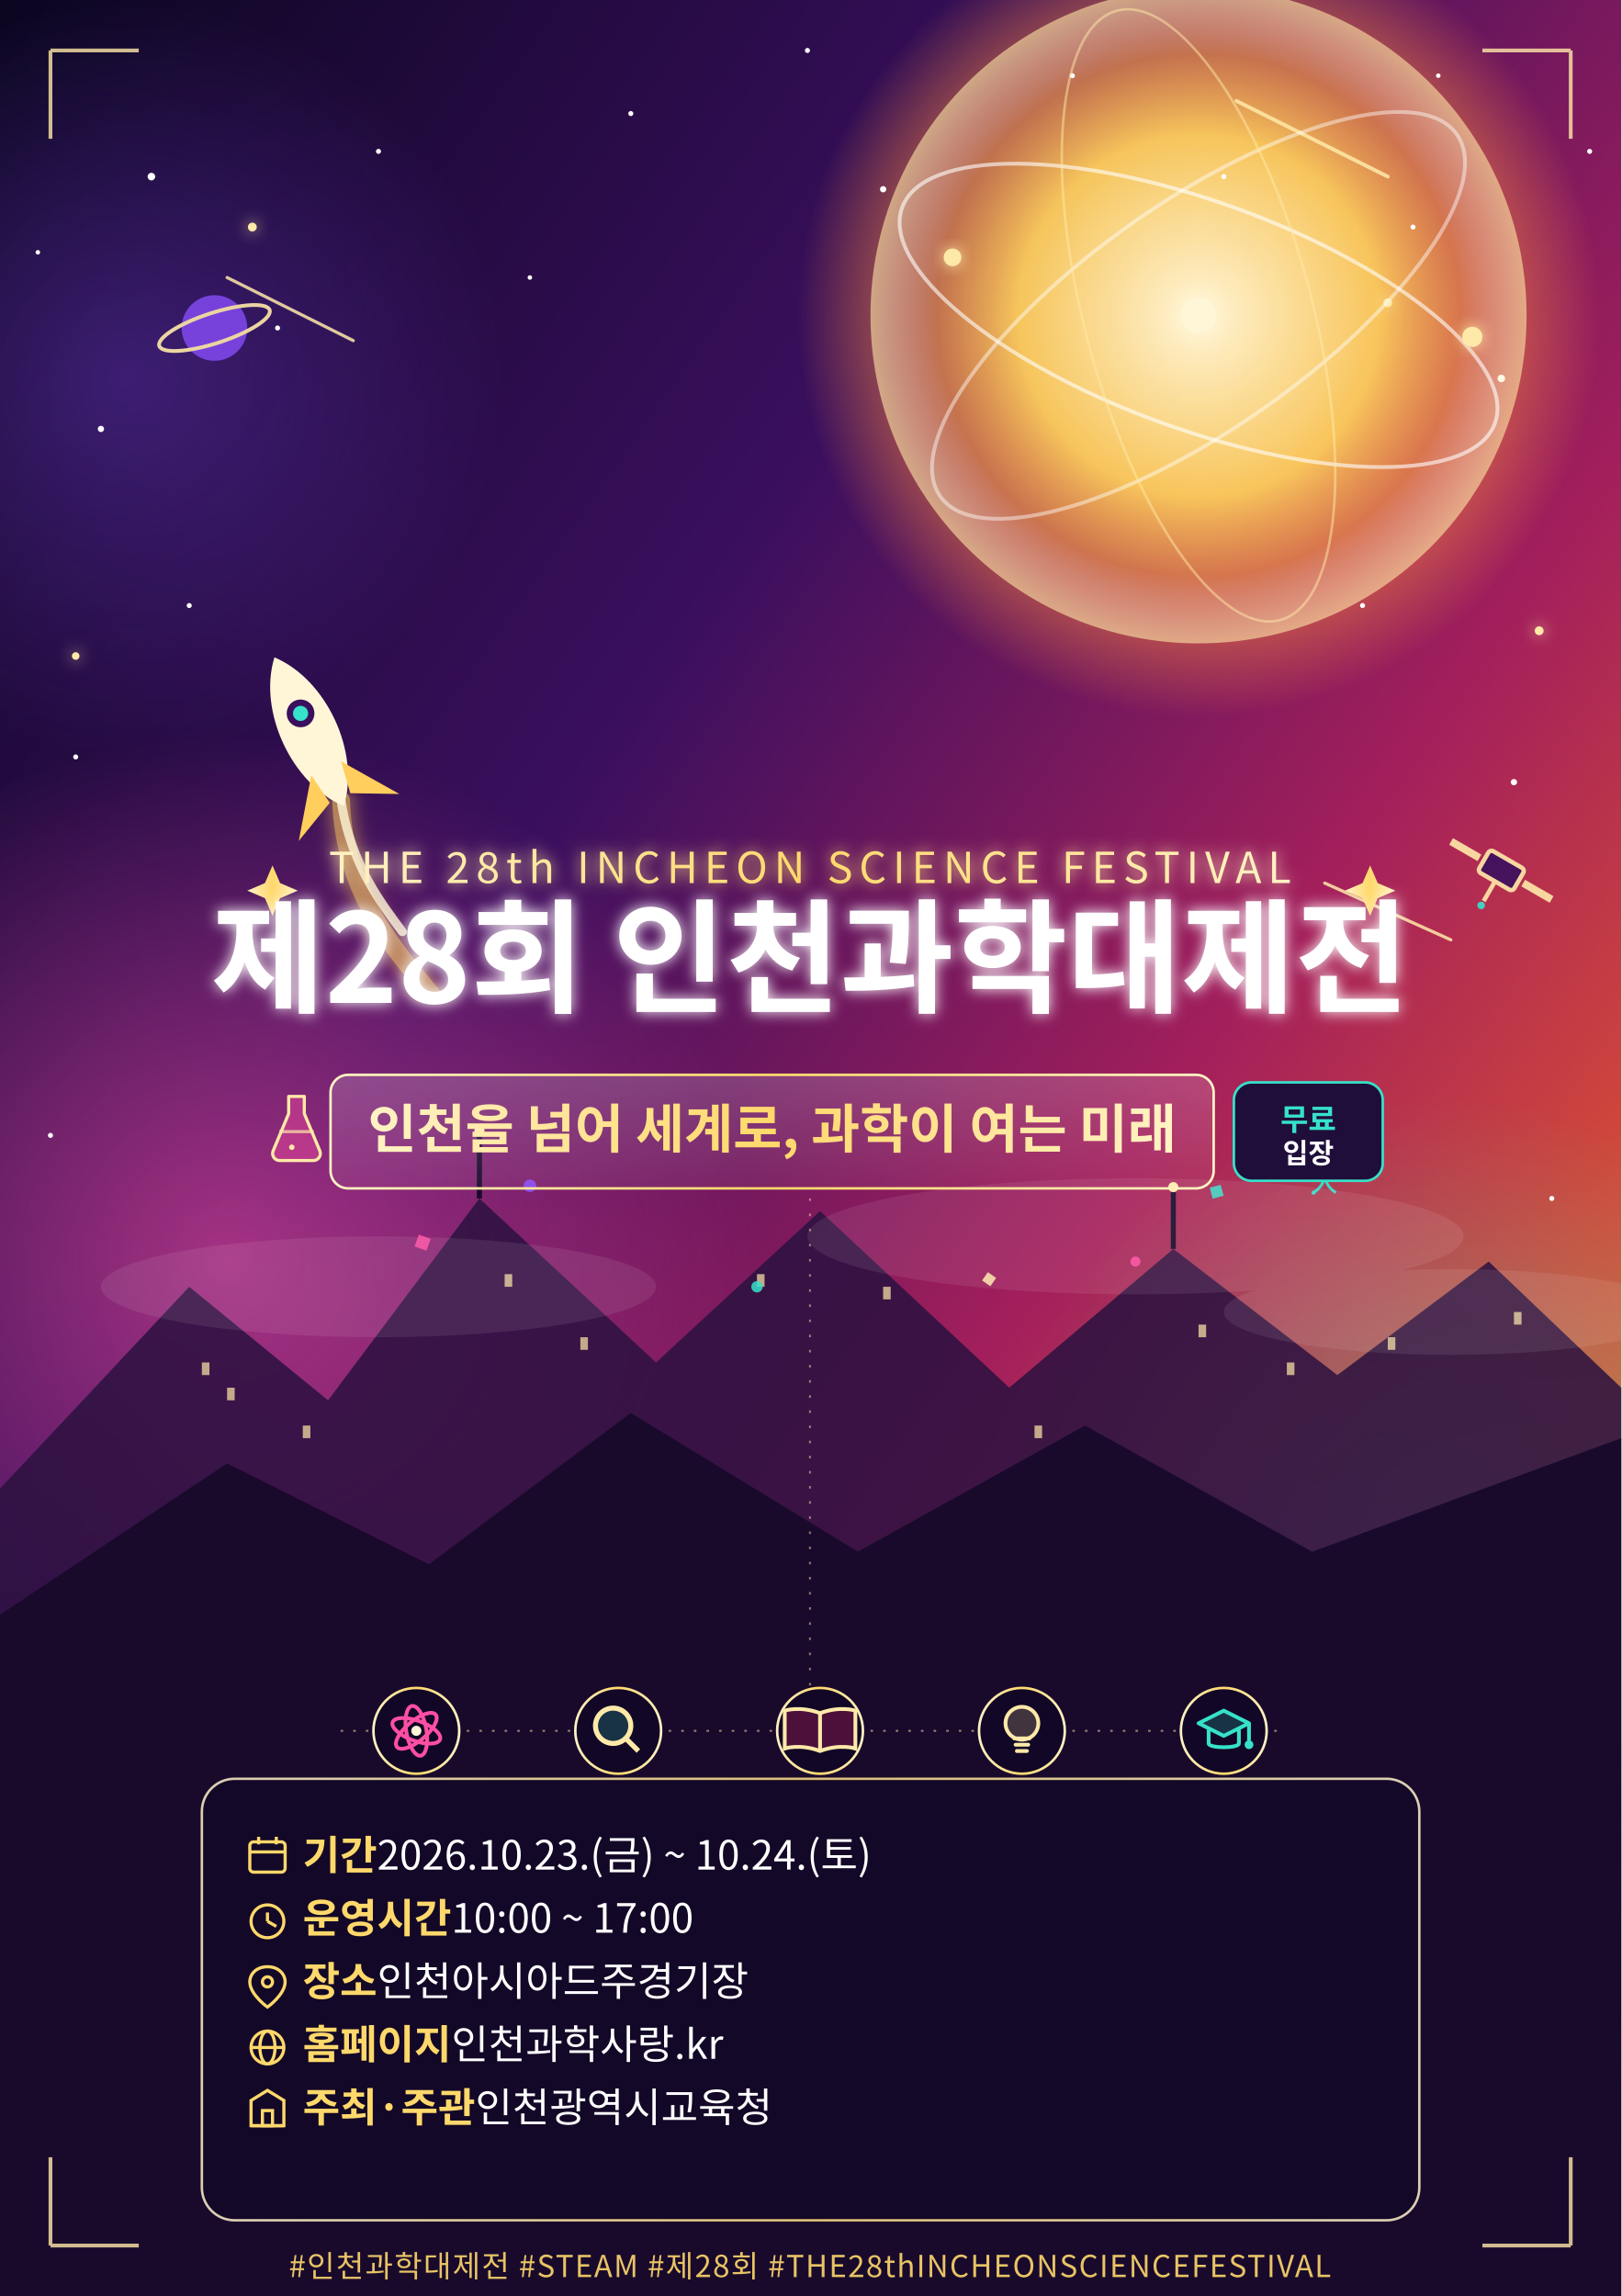
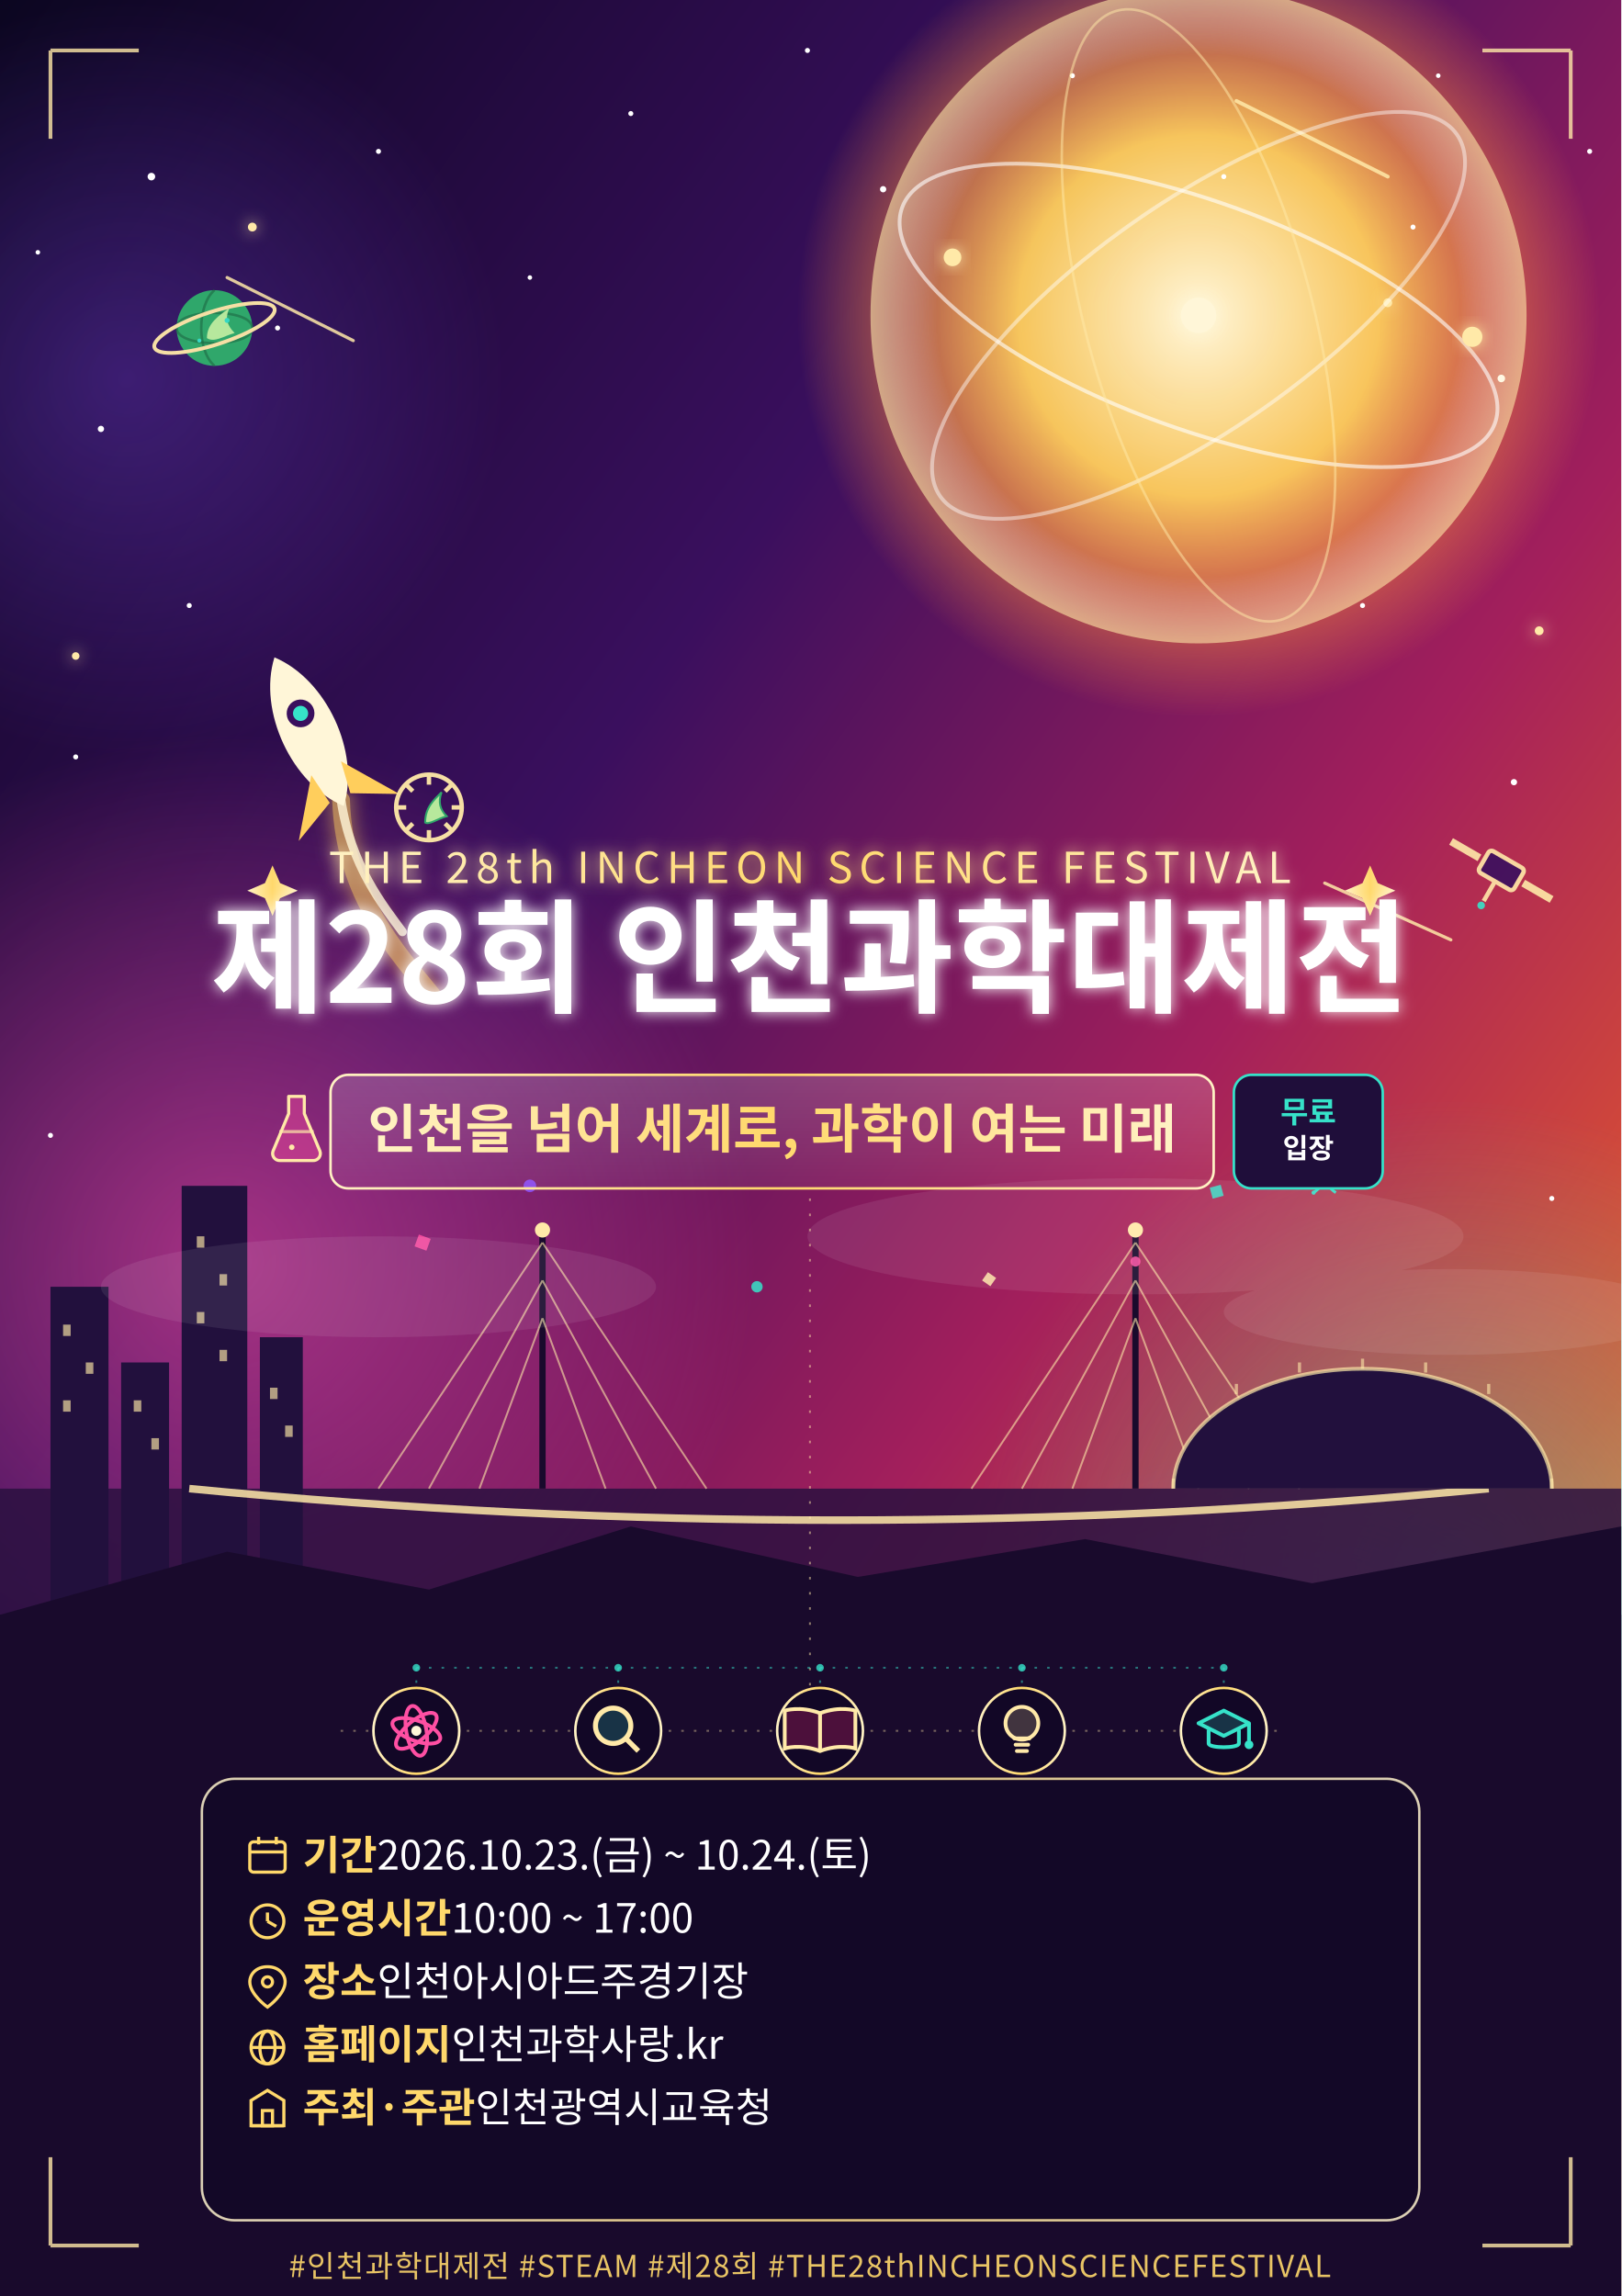
<svg xmlns="http://www.w3.org/2000/svg" width="257mm" height="364mm" viewBox="0 0 1285 1820" font-family="Noto Sans CJK KR, sans-serif">
  <defs>
    <linearGradient id="bg" x1="0%" y1="0%" x2="100%" y2="100%">
      <stop offset="0%" stop-color="#0b0620" />
      <stop offset="35%" stop-color="#3a0f5e" />
      <stop offset="60%" stop-color="#a31f5c" />
      <stop offset="80%" stop-color="#e0552f" />
      <stop offset="100%" stop-color="#ffc24b" />
    </linearGradient>
    <radialGradient id="sun" cx="50%" cy="50%" r="50%">
      <stop offset="0%" stop-color="#fff6d8" />
      <stop offset="45%" stop-color="#ffce5c" stop-opacity="0.95" />
      <stop offset="75%" stop-color="#ff8a3d" stop-opacity="0.55" />
      <stop offset="100%" stop-color="#ff8a3d" stop-opacity="0" />
    </radialGradient>
    <radialGradient id="nebulaPink" cx="50%" cy="50%" r="50%">
      <stop offset="0%" stop-color="#ff4fa3" stop-opacity="0.55" />
      <stop offset="100%" stop-color="#ff4fa3" stop-opacity="0" />
    </radialGradient>
    <radialGradient id="nebulaTeal" cx="50%" cy="50%" r="50%">
      <stop offset="0%" stop-color="#36e2c9" stop-opacity="0.4" />
      <stop offset="100%" stop-color="#36e2c9" stop-opacity="0" />
    </radialGradient>
    <radialGradient id="nebulaPurple" cx="50%" cy="50%" r="50%">
      <stop offset="0%" stop-color="#8a4dff" stop-opacity="0.5" />
      <stop offset="100%" stop-color="#8a4dff" stop-opacity="0" />
    </radialGradient>
    <linearGradient id="panel" x1="0%" y1="0%" x2="0%" y2="100%">
      <stop offset="0%" stop-color="#ffffff" stop-opacity="0.18" />
      <stop offset="100%" stop-color="#ffffff" stop-opacity="0.05" />
    </linearGradient>
    <linearGradient id="goldText" x1="0%" y1="0%" x2="100%" y2="0%">
      <stop offset="0%" stop-color="#fff2c4" />
      <stop offset="50%" stop-color="#ffd86b" />
      <stop offset="100%" stop-color="#fff2c4" />
    </linearGradient>
    <radialGradient id="ringGlow" cx="50%" cy="50%" r="50%">
      <stop offset="80%" stop-color="#ffffff" stop-opacity="0" />
      <stop offset="100%" stop-color="#ffe9a8" stop-opacity="0.6" />
    </radialGradient>
    <filter id="glow" x="-50%" y="-50%" width="200%" height="200%">
      <feGaussianBlur stdDeviation="6" result="b" />
      <feMerge>
        <feMergeNode in="b" />
        <feMergeNode in="SourceGraphic" />
      </feMerge>
    </filter>
  </defs>
  <rect x="0" y="0" width="1285" height="1820" fill="url(#bg)" />
  <circle cx="180" cy="1000" r="420" fill="url(#nebulaPink)" />
  <circle cx="1150" cy="1250" r="380" fill="url(#nebulaTeal)" />
  <circle cx="1000" cy="1500" r="350" fill="url(#nebulaPurple)" />
  <circle cx="100" cy="300" r="300" fill="url(#nebulaPurple)" opacity="0.6" />
  <circle cx="950" cy="250" r="320" fill="url(#sun)" />
  <g fill="#ffffff">
    <circle cx="120" cy="140" r="3" />
    <circle cx="220" cy="260" r="2" />
    <circle cx="80" cy="340" r="2.5" />
    <circle cx="300" cy="120" r="2" />
    <circle cx="1120" cy="180" r="2" />
    <circle cx="1190" cy="300" r="3" />
    <circle cx="60" cy="600" r="2" />
    <circle cx="1200" cy="620" r="2.5" />
    <circle cx="40" cy="900" r="2" />
    <circle cx="1230" cy="950" r="2" />
    <circle cx="500" cy="90" r="2" />
    <circle cx="700" cy="150" r="2.5" />
    <circle cx="850" cy="60" r="2" />
    <circle cx="150" cy="480" r="2" />
    <circle cx="1080" cy="480" r="2" />
    <circle cx="970" cy="140" r="2" />
    <circle cx="420" cy="220" r="1.8" />
    <circle cx="1260" cy="120" r="2" />
    <circle cx="30" cy="200" r="1.8" />
    <circle cx="640" cy="40" r="2" />
    <circle cx="1140" cy="60" r="1.8" />
  </g>
  <g fill="#ffe9a8" filter="url(#glow)">
    <circle cx="200" cy="180" r="3.5" />
    <circle cx="1100" cy="240" r="3.5" />
    <circle cx="60" cy="520" r="3" />
    <circle cx="1220" cy="500" r="3.5" />
  </g>
  <g stroke="#ffe9a8" stroke-linecap="round" opacity="0.85">
    <line x1="980" y1="80" x2="1100" y2="140" stroke-width="3" />
    <line x1="180" y1="220" x2="280" y2="270" stroke-width="2.5" />
    <line x1="1050" y1="700" x2="1150" y2="745" stroke-width="2.5" />
  </g>
-   <path d="M0 1180 L150 1020 L260 1110 L380 950 L520 1080 L650 960 L800 1100 L930 990 L1060 1090 L1180 1000 L1285 1100 L1285 1820 L0 1820 Z" fill="#2a1140" opacity="0.85" />
-   <path d="M0 1280 L180 1160 L340 1240 L500 1120 L680 1230 L860 1130 L1040 1230 L1285 1140 L1285 1820 L0 1820 Z" fill="#190a2c" />
-   <g stroke="#190a2c" stroke-width="4">
-     <line x1="380" y1="950" x2="380" y2="900" />
-     <circle cx="380" cy="896" r="4" fill="#ffe9a8" stroke="none" />
-     <line x1="930" y1="990" x2="930" y2="945" />
-     <circle cx="930" cy="941" r="4" fill="#ffe9a8" stroke="none" />
-   </g>
-   <g fill="#ffe9a8" opacity="0.7">
-     <rect x="160" y="1080" width="6" height="10" />
-     <rect x="180" y="1100" width="6" height="10" />
-     <rect x="400" y="1010" width="6" height="10" />
-     <rect x="700" y="1020" width="6" height="10" />
-     <rect x="950" y="1050" width="6" height="10" />
-     <rect x="1100" y="1060" width="6" height="10" />
-     <rect x="240" y="1130" width="6" height="10" />
-     <rect x="460" y="1060" width="6" height="10" />
-     <rect x="600" y="1010" width="6" height="10" />
-     <rect x="820" y="1130" width="6" height="10" />
-     <rect x="1020" y="1080" width="6" height="10" />
-     <rect x="1200" y="1040" width="6" height="10" />
-   </g>
+   <path d="M0 1180 L1285 1180 L1285 1820 L0 1820 Z" fill="#2a1140" opacity="0.85" />
+   <path d="M0 1280 L1285 1280 L1285 1820 L0 1820 Z" fill="#190a2c" />
+   <g fill="#22103d">
+     <rect x="40" y="1020" width="46" height="260" />
+     <rect x="96" y="1080" width="38" height="200" />
+     <rect x="144" y="940" width="52" height="340" />
+     <rect x="206" y="1060" width="34" height="220" />
+   </g>
+   <g fill="#ffe9a8" opacity="0.65">
+     <rect x="50" y="1050" width="6" height="9" />
+     <rect x="68" y="1080" width="6" height="9" />
+     <rect x="50" y="1110" width="6" height="9" />
+     <rect x="106" y="1110" width="6" height="9" />
+     <rect x="120" y="1140" width="6" height="9" />
+     <rect x="156" y="980" width="6" height="9" />
+     <rect x="174" y="1010" width="6" height="9" />
+     <rect x="156" y="1040" width="6" height="9" />
+     <rect x="174" y="1070" width="6" height="9" />
+     <rect x="214" y="1100" width="6" height="9" />
+     <rect x="226" y="1130" width="6" height="9" />
+   </g>
+   <g stroke="#190a2c" stroke-width="5">
+     <line x1="430" y1="1180" x2="430" y2="980" />
+     <line x1="900" y1="1180" x2="900" y2="980" />
+   </g>
+   <circle cx="430" cy="975" r="6" fill="#ffe9a8" />
+   <circle cx="900" cy="975" r="6" fill="#ffe9a8" />
+   <g stroke="#ffe9a8" stroke-width="1.5" opacity="0.6">
+     <line x1="430" y1="985" x2="300" y2="1180" />
+     <line x1="430" y1="1015" x2="340" y2="1180" />
+     <line x1="430" y1="1045" x2="380" y2="1180" />
+     <line x1="430" y1="985" x2="560" y2="1180" />
+     <line x1="430" y1="1015" x2="520" y2="1180" />
+     <line x1="430" y1="1045" x2="480" y2="1180" />
+     <line x1="900" y1="985" x2="770" y2="1180" />
+     <line x1="900" y1="1015" x2="810" y2="1180" />
+     <line x1="900" y1="1045" x2="850" y2="1180" />
+     <line x1="900" y1="985" x2="1030" y2="1180" />
+     <line x1="900" y1="1015" x2="990" y2="1180" />
+     <line x1="900" y1="1045" x2="950" y2="1180" />
+   </g>
+   <path d="M150 1180 Q665 1230 1180 1180" stroke="#ffe9a8" stroke-width="6" fill="none" opacity="0.85" />
+   <g transform="translate(1080,1180)">
+     <path d="M-150 0 A150 95 0 0 1 150 0 Z" fill="#22103d" />
+     <path d="M-150 0 A150 95 0 0 1 150 0" fill="none" stroke="#ffe9a8" stroke-width="3" opacity="0.7" />
+     <path d="M-150 0 L-150 -8 M-100 -75 L-100 -83 M-50 -92 L-50 -100 M0 -95 L0 -103 M50 -92 L50 -100 M100 -75 L100 -83 M150 0 L150 -8" stroke="#ffe9a8" stroke-width="2.5" opacity="0.6" />
+   </g>
+   <path d="M0 1280 L180 1230 L340 1260 L500 1210 L680 1250 L860 1220 L1040 1255 L1285 1210 L1285 1820 L0 1820 Z" fill="#190a2c" />
  <g transform="translate(950,250)">
    <circle r="260" fill="url(#ringGlow)" />
    <ellipse rx="250" ry="90" fill="none" stroke="#ffffff" stroke-width="3" opacity="0.6" transform="rotate(20)" />
    <ellipse rx="250" ry="90" fill="none" stroke="#ffffff" stroke-width="3" opacity="0.45" transform="rotate(-35)" />
    <ellipse rx="250" ry="90" fill="none" stroke="#ffe9a8" stroke-width="2" opacity="0.5" transform="rotate(75)" />
    <circle r="14" fill="#fff6d8" filter="url(#glow)" />
    <circle cx="217" cy="17" r="8" fill="#ffe9a8" filter="url(#glow)" />
    <circle cx="-195" cy="-46" r="7" fill="#ffe9a8" filter="url(#glow)" />
  </g>
  <g transform="translate(245,580) rotate(-25)">
    <path d="M0 60 C-30 130 -10 190 0 230" stroke="#ffce5c" stroke-width="14" fill="none" opacity="0.6" stroke-linecap="round" filter="url(#glow)" />
    <path d="M0 60 C-15 110 -5 150 0 175" stroke="#fff6d8" stroke-width="7" fill="none" opacity="0.8" stroke-linecap="round" />
    <path d="M0 -65 C30 -32 30 32 0 65 C-30 32 -30 -32 0 -65 Z" fill="#fff6d8" />
    <path d="M-13 32 L-44 75 L-9 58 Z" fill="#ffce5c" />
    <path d="M13 32 L44 75 L9 58 Z" fill="#ffce5c" />
    <circle cx="0" cy="-16" r="11" fill="#3a0f5e" />
    <circle cx="0" cy="-16" r="6" fill="#36e2c9" />
  </g>
  <g transform="translate(1190,690) rotate(30)" stroke="#ffe9a8" stroke-width="3.5" fill="none" opacity="0.9">
    <rect x="-16" y="-10" width="32" height="20" rx="3" fill="#3a0f5e" />
    <rect x="-46" y="-3" width="26" height="6" fill="#ffe9a8" stroke="none" />
    <rect x="20" y="-3" width="26" height="6" fill="#ffe9a8" stroke="none" />
    <line x1="0" y1="10" x2="0" y2="28" />
    <circle cx="0" cy="32" r="3" fill="#36e2c9" stroke="none" />
  </g>
-   <g transform="translate(170,260)" opacity="0.9">
-     <circle r="26" fill="#8a4dff" opacity="0.85" />
-     <ellipse rx="46" ry="12" fill="none" stroke="#ffe9a8" stroke-width="3" transform="rotate(-18)" />
+   <g transform="translate(170,260)" opacity="0.95">
+     <circle r="30" fill="#2fae6b" />
+     <path d="M-30 0 C-30 -16 30 -16 30 0 C30 16 -30 16 -30 0 Z" fill="none" stroke="#1d6b41" stroke-width="2" opacity="0.6" />
+     <path d="M0 -30 C-14 -18 -14 18 0 30" fill="none" stroke="#1d6b41" stroke-width="2" opacity="0.6" />
+     <path d="M-6 8 C-6 -4 4 -10 12 -16 C8 -8 10 -2 16 4 C8 6 0 12 -6 8 Z" fill="#bdf2a0" />
+     <circle cx="10" cy="-6" r="2" fill="#36e2c9" />
+     <circle cx="-12" cy="10" r="1.6" fill="#36e2c9" />
+     <ellipse rx="50" ry="13" fill="none" stroke="#ffe9a8" stroke-width="3" transform="rotate(-18)" />
+   </g>
+   <g transform="translate(340,640)" opacity="0.95">
+     <g fill="none" stroke="#ffe9a8" stroke-width="3.5">
+       <circle r="26" />
+       <path d="M0 -26 v8 M0 18 v8 M-26 0 h8 M18 0 h8 M-18.4 -18.4 l5.6 5.6 M12.8 12.8 l5.6 5.6 M-18.4 18.4 l5.6 -5.6 M12.8 -12.8 l5.6 -5.6" />
+     </g>
+     <path d="M-3 12 C-3 0 4 -6 10 -12 C7 -4 9 2 14 7 C7 9 0 14 -3 12 Z" fill="#bdf2a0" stroke="#2fae6b" stroke-width="1.5" />
  </g>
  <g transform="translate(235,897) scale(0.62)" stroke="#ffe9a8" stroke-width="4" stroke-linejoin="round">
    <path d="M-10 -45 h20 v22 l20 48 a9 9 0 0 1 -9 12 h-42 a9 9 0 0 1 -9 -12 l20 -48 Z" fill="#ff4fa3" fill-opacity="0.4" />
    <path d="M-22 0 h44" opacity="0.7" />
    <circle cx="-6" cy="20" r="3.5" fill="#ffe9a8" stroke="none" />
  </g>
  <g transform="translate(1050,897) scale(0.55)" stroke="#36e2c9" stroke-width="4" fill="none" opacity="0.95">
    <path d="M-16 -45 C16 -22 -16 0 16 22 C-16 44 16 66 -16 88" />
    <path d="M16 -45 C-16 -22 16 0 -16 22 C16 44 -16 66 16 88" />
    <circle cx="-16" cy="-45" r="3" fill="#36e2c9" stroke="none" />
    <circle cx="16" cy="22" r="3" fill="#ffe9a8" stroke="none" />
    <circle cx="-16" cy="88" r="3" fill="#36e2c9" stroke="none" />
  </g>
  <line x1="642" y1="950" x2="642" y2="1372" stroke="#ffe9a8" stroke-width="1.5" stroke-dasharray="2 10" opacity="0.5" />
  <g transform="translate(0,1372)">
-     <line x1="270" y1="0" x2="1015" y2="0" stroke="#ffe9a8" stroke-width="1.5" stroke-dasharray="2 8" opacity="0.55" />
+     <path d="M330 -50 L490 -50 L650 -50 L810 -50 L970 -50 M330 -50 L330 0 M490 -50 L490 0 M650 -50 L650 0 M810 -50 L810 0 M970 -50 L970 0" stroke="#36e2c9" stroke-width="1.5" stroke-dasharray="2 8" opacity="0.5" fill="none" />
+     <circle cx="330" cy="-50" r="3" fill="#36e2c9" opacity="0.8" />
+     <circle cx="490" cy="-50" r="3" fill="#36e2c9" opacity="0.8" />
+     <circle cx="650" cy="-50" r="3" fill="#36e2c9" opacity="0.8" />
+     <circle cx="810" cy="-50" r="3" fill="#36e2c9" opacity="0.8" />
+     <circle cx="970" cy="-50" r="3" fill="#36e2c9" opacity="0.8" />
+     <line x1="270" y1="0" x2="1015" y2="0" stroke="#ffe9a8" stroke-width="1.5" stroke-dasharray="2 8" opacity="0.4" />
    <g transform="translate(330,0)">
      <circle r="34" fill="#120726" stroke="url(#goldText)" stroke-width="2" />
      <g stroke="#ff4fa3" stroke-width="3" fill="none">
        <ellipse rx="20" ry="8" transform="rotate(20)" />
        <ellipse rx="20" ry="8" transform="rotate(-40)" />
        <ellipse rx="20" ry="8" transform="rotate(80)" />
        <circle r="4" fill="#fff6d8" stroke="none" />
      </g>
    </g>
    <g transform="translate(490,0)">
      <circle r="34" fill="#120726" stroke="url(#goldText)" stroke-width="2" />
      <g stroke="#ffe9a8" stroke-width="4" fill="none">
        <circle r="14" fill="#36e2c9" fill-opacity="0.2" cx="-4" cy="-4" />
        <line x1="6" y1="6" x2="16" y2="16" />
      </g>
    </g>
    <g transform="translate(650,0)">
      <circle r="34" fill="#120726" stroke="url(#goldText)" stroke-width="2" />
      <g stroke="#ffe9a8" stroke-width="3" fill="none">
        <path d="M0 -14 C-16 -20 -28 -16 -28 -16 V14 C-28 14 -16 10 0 16 C16 10 28 14 28 14 V-16 C28 -16 16 -20 0 -14 Z" fill="#a31f5c" fill-opacity="0.4" />
        <line x1="0" y1="-14" x2="0" y2="16" />
      </g>
    </g>
    <g transform="translate(810,0)">
      <circle r="34" fill="#120726" stroke="url(#goldText)" stroke-width="2" />
      <circle cx="0" cy="-6" r="13" fill="#ffe9a8" fill-opacity="0.2" stroke="#ffe9a8" stroke-width="3" />
      <path d="M-6 6 h12 M-5 11 h10 M-4 16 h8" stroke="#ffe9a8" stroke-width="3" stroke-linecap="round" />
    </g>
    <g transform="translate(970,0)">
      <circle r="34" fill="#120726" stroke="url(#goldText)" stroke-width="2" />
      <g stroke="#36e2c9" stroke-width="3" fill="none" stroke-linejoin="round">
        <path d="M0 -16 L20 -6 L0 4 L-20 -6 Z" fill="#36e2c9" fill-opacity="0.2" />
        <path d="M-12 -1 V10 C-12 14 12 14 12 10 V-1" />
        <line x1="20" y1="-6" x2="20" y2="8" />
        <circle cx="20" cy="11" r="2" fill="#36e2c9" />
      </g>
    </g>
  </g>
  <g opacity="0.85">
    <rect x="330" y="980" width="10" height="10" fill="#ff4fa3" transform="rotate(20 335 985)" />
    <rect x="960" y="940" width="9" height="9" fill="#36e2c9" transform="rotate(-15 965 945)" />
    <rect x="780" y="1010" width="8" height="8" fill="#ffe9a8" transform="rotate(35 784 1014)" />
    <circle cx="420" cy="940" r="5" fill="#8a4dff" />
    <circle cx="900" cy="1000" r="4" fill="#ff4fa3" />
    <circle cx="600" cy="1020" r="4.5" fill="#36e2c9" />
  </g>
  <g fill="#ffffff" opacity="0.08">
    <ellipse cx="300" cy="1020" rx="220" ry="40" />
    <ellipse cx="900" cy="980" rx="260" ry="46" />
    <ellipse cx="1150" cy="1040" rx="180" ry="34" />
  </g>
  <g stroke="#ffe9a8" stroke-width="3" opacity="0.8" fill="none">
    <path d="M40 40 h70 M40 40 v70" />
    <path d="M1245 40 h-70 M1245 40 v70" />
    <path d="M40 1780 h70 M40 1780 v-70" />
    <path d="M1245 1780 h-70 M1245 1780 v-70" />
  </g>
  <g fill="url(#goldText)">
    <path d="M210 700 l6 -14 l6 14 l14 6 l-14 6 l-6 14 l-6 -14 l-14 -6 Z" />
    <path d="M1080 700 l6 -14 l6 14 l14 6 l-14 6 l-6 14 l-6 -14 l-14 -6 Z" />
  </g>
  <text x="642" y="700" text-anchor="middle" fill="url(#goldText)" font-size="34" letter-spacing="5" filter="url(#glow)">THE 28th INCHEON SCIENCE FESTIVAL</text>
  <text x="642" y="795" text-anchor="middle" fill="#ffffff" font-size="98" font-weight="700" filter="url(#glow)">제28회 인천과학대제전</text>
  <rect x="262" y="852" width="700" height="90" rx="14" fill="url(#panel)" stroke="url(#goldText)" stroke-width="2" />
  <text x="612" y="910" text-anchor="middle" fill="url(#goldText)" font-size="42" font-weight="700">인천을 넘어 세계로, 과학이 여는 미래</text>
-   <rect x="978" y="858" width="118" height="78" rx="14" fill="#1f0e3a" stroke="#36e2c9" stroke-width="2" />
-   <text x="1037" y="896" text-anchor="middle" fill="#36e2c9" font-size="24" font-weight="700">무료</text>
-   <text x="1037" y="922" text-anchor="middle" fill="#ffffff" font-size="22" font-weight="700">입장</text>
+   <rect x="978" y="852" width="118" height="90" rx="14" fill="#1f0e3a" stroke="#36e2c9" stroke-width="2" />
+   <text x="1037" y="890" text-anchor="middle" fill="#36e2c9" font-size="24" font-weight="700">무료</text>
+   <text x="1037" y="918" text-anchor="middle" fill="#ffffff" font-size="22" font-weight="700">입장</text>
  <rect x="160" y="1410" width="965" height="350" rx="26" fill="#120726" opacity="0.8" stroke="url(#goldText)" stroke-width="2" />
  <rect x="160" y="1410" width="965" height="350" rx="26" fill="none" stroke="#ffffff" stroke-width="1" opacity="0.25" />
  <g stroke="#ffd86b" stroke-width="2.5" fill="none">
    <g transform="translate(212,1473)">
      <rect x="-14" y="-13" width="28" height="24" rx="3" />
      <line x1="-14" y1="-5" x2="14" y2="-5" />
      <line x1="-7" y1="-17" x2="-7" y2="-11" />
      <line x1="7" y1="-17" x2="7" y2="-11" />
    </g>
    <g transform="translate(212,1523)">
      <circle r="13" />
      <line x1="0" y1="-7" x2="0" y2="0" />
      <line x1="0" y1="0" x2="7" y2="4" />
    </g>
    <g transform="translate(212,1573)">
      <path d="M0 -14 C9 -14 14 -8 14 -2 C14 8 0 18 0 18 C0 18 -14 8 -14 -2 C-14 -8 -9 -14 0 -14 Z" />
      <circle cx="0" cy="-2" r="4" />
    </g>
    <g transform="translate(212,1623)">
      <circle r="13" />
      <ellipse rx="6" ry="13" />
      <line x1="-13" y1="0" x2="13" y2="0" />
    </g>
    <g transform="translate(212,1673)">
      <path d="M-13 12 V-8 L0 -16 L13 -8 V12 Z" />
      <line x1="-13" y1="12" x2="13" y2="12" />
      <rect x="-4" y="0" width="8" height="12" />
    </g>
  </g>
  <g fill="#ffffff" font-size="32">
    <text x="240" y="1482">
      <tspan fill="#ffd86b" font-weight="700">기간 </tspan>2026.10.23.(금) ~ 10.24.(토)</text>
    <text x="240" y="1532">
      <tspan fill="#ffd86b" font-weight="700">운영시간 </tspan>10:00 ~ 17:00</text>
    <text x="240" y="1582">
      <tspan fill="#ffd86b" font-weight="700">장소 </tspan>인천아시아드주경기장</text>
    <text x="240" y="1632">
      <tspan fill="#ffd86b" font-weight="700">홈페이지 </tspan>인천과학사랑.kr</text>
    <text x="240" y="1682">
      <tspan fill="#ffd86b" font-weight="700">주최·주관 </tspan>인천광역시교육청</text>
  </g>
  <text x="642" y="1805" text-anchor="middle" fill="#ffd86b" font-size="24" opacity="0.9" letter-spacing="1">#인천과학대제전 #STEAM #제28회 #THE28thINCHEONSCIENCEFESTIVAL</text>
</svg>
